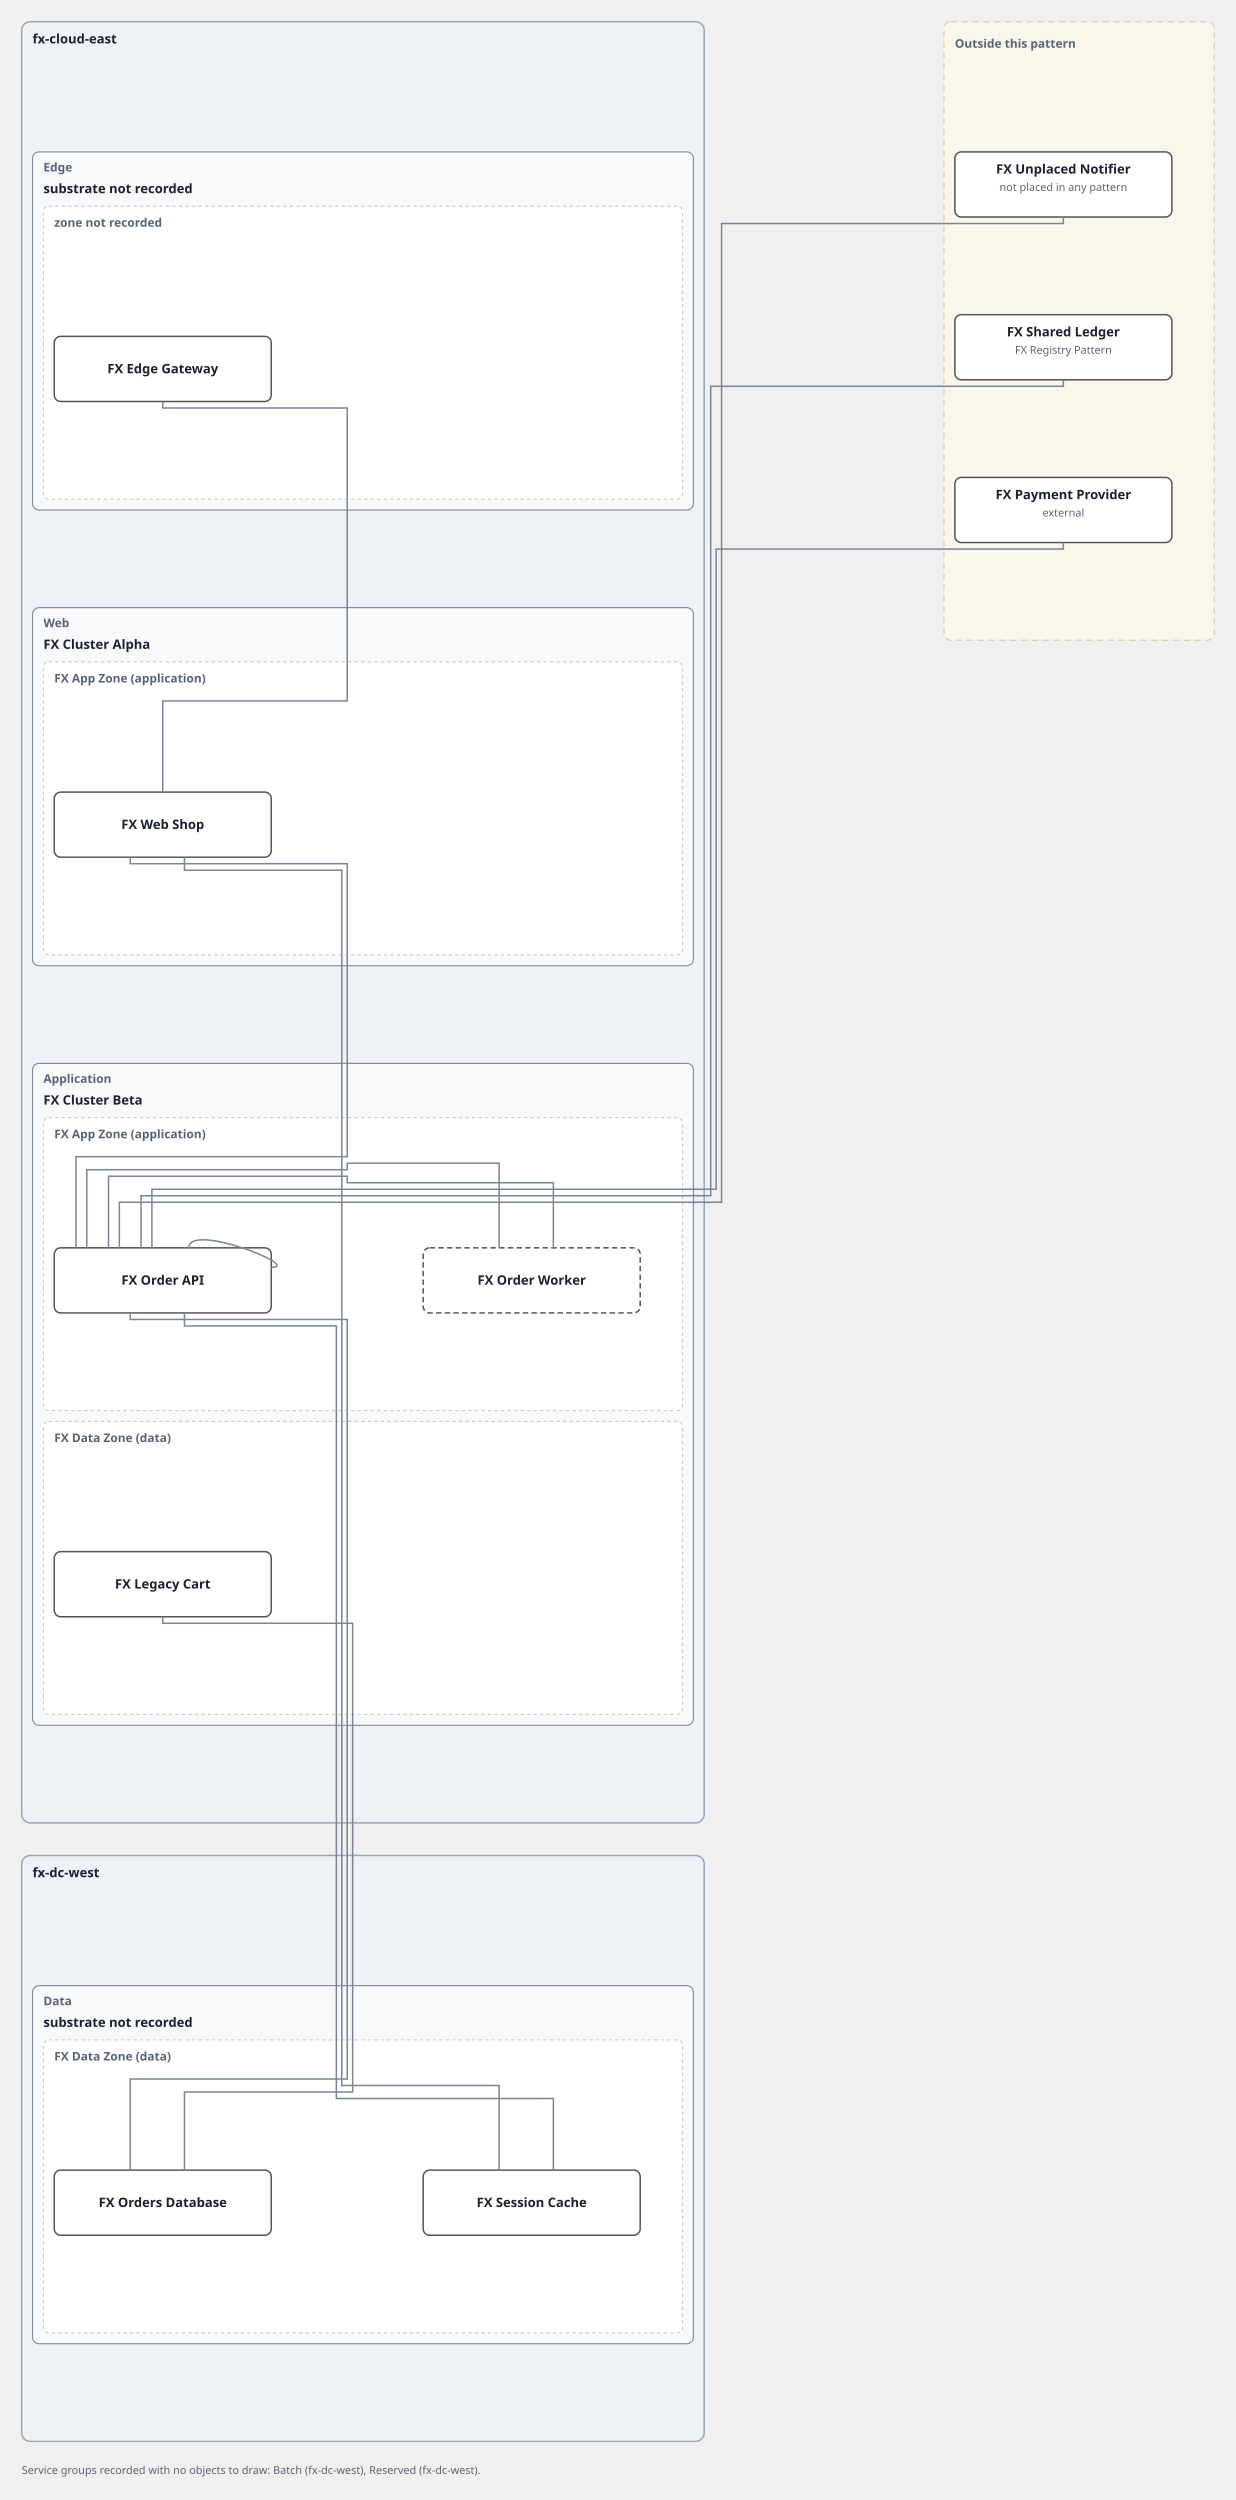
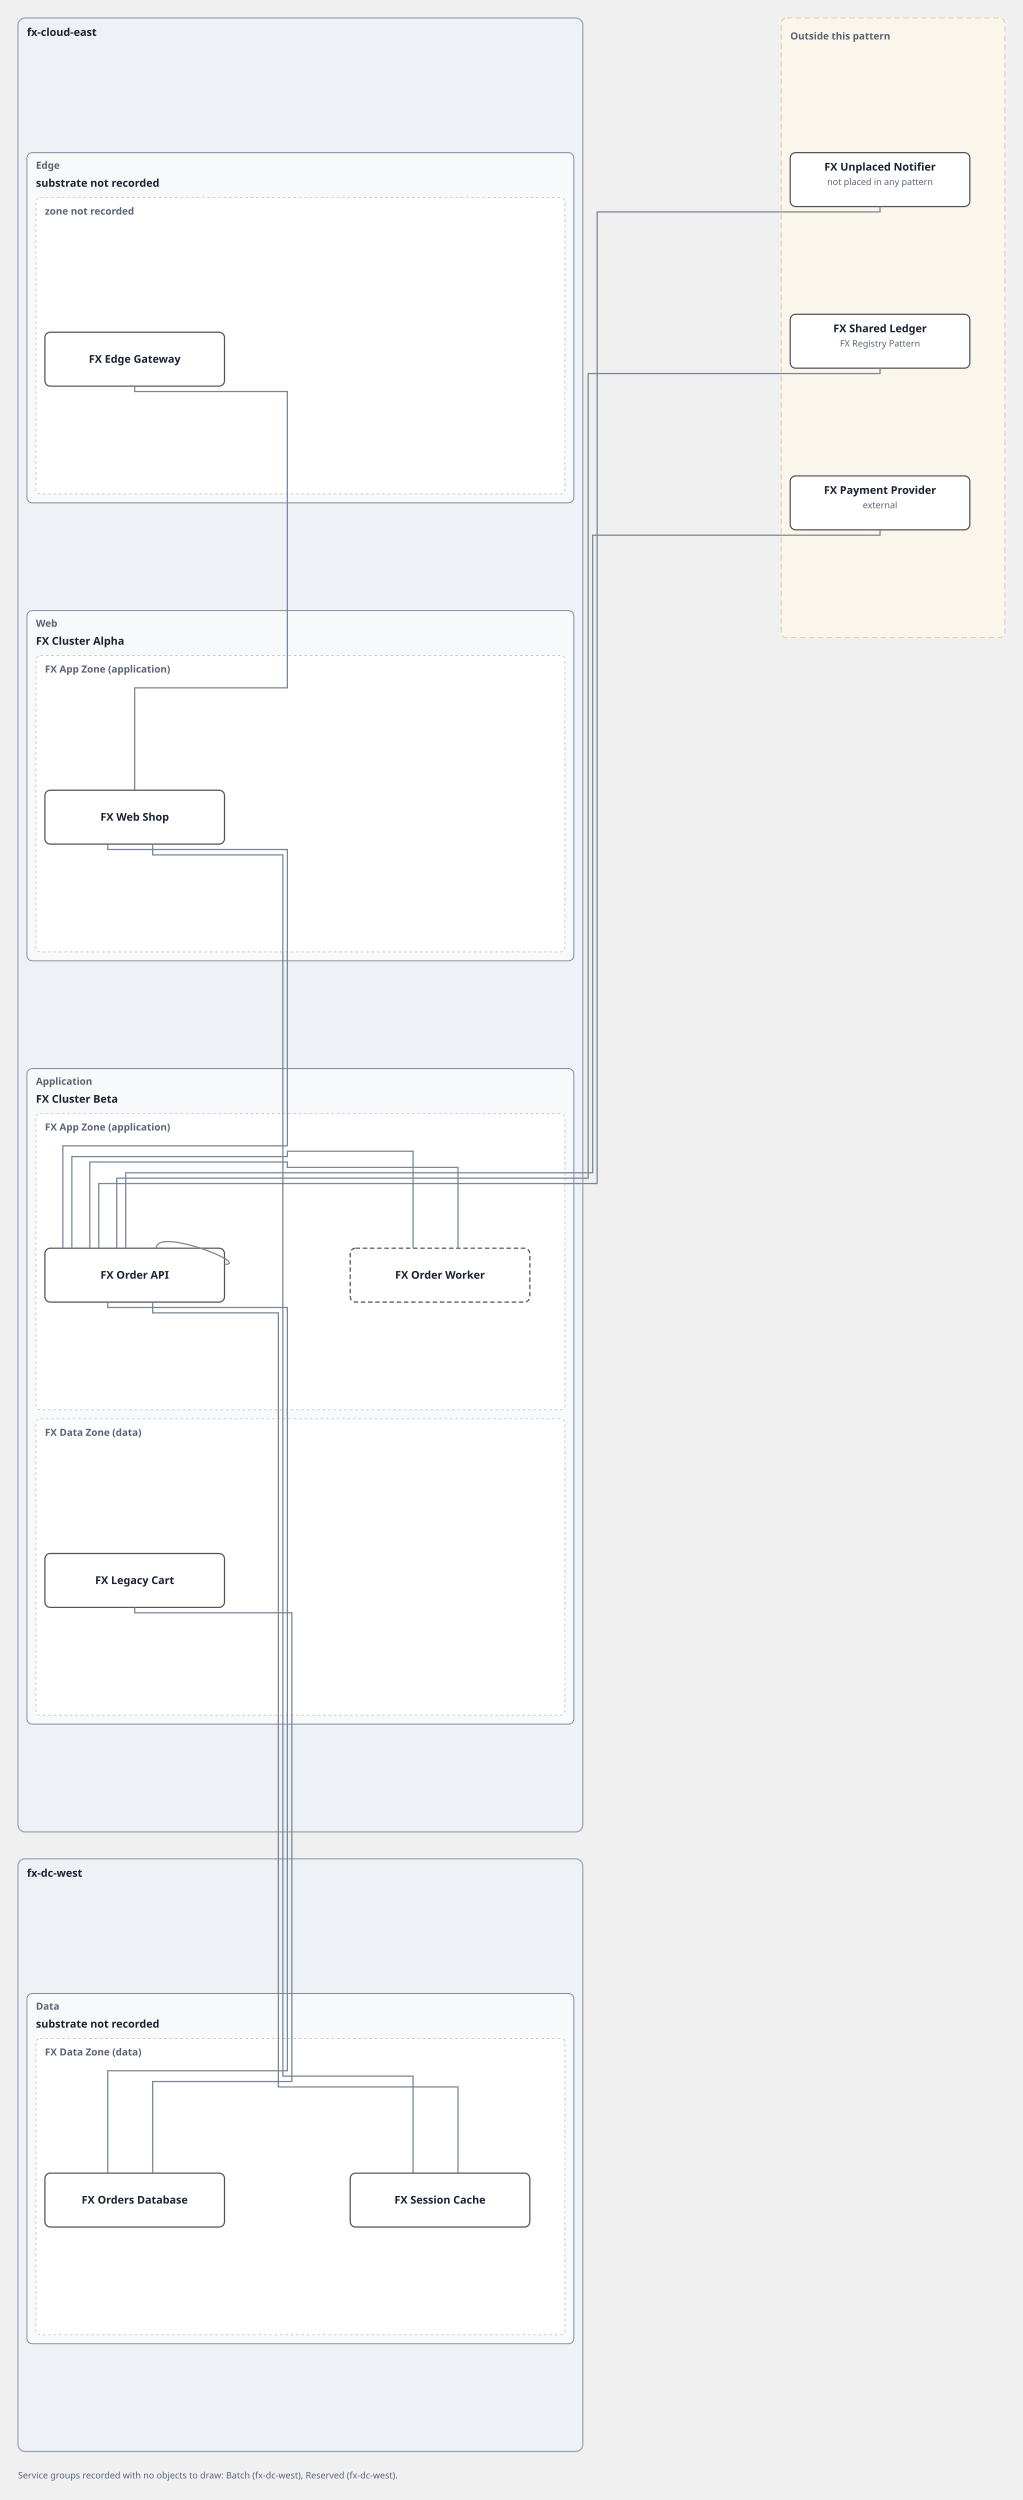
- <svg xmlns="http://www.w3.org/2000/svg" viewBox="0 0 1139 2304" width="1139" height="2304" role="img" aria-label="Deployment pattern diagram">
+ <svg xmlns="http://www.w3.org/2000/svg" viewBox="0 0 1139 2784" width="1139" height="2784" role="img" aria-label="Deployment pattern diagram">
  <style>.tgt{fill:#eef1f6;stroke:#9aa6b6;stroke-width:1.4}.grp{fill:#f8f9fb;stroke:#7a8696}.group.dashed .grp{stroke-dasharray:5 3}.zl{fill:#ffffff;stroke:#c3cad4;stroke-dasharray:3 3}.lane{fill:#fbf6ec;stroke:#d8c9a8;stroke-dasharray:6 4}.tl{font:700 12px sans-serif;fill:#1a2230}.gl{font:600 11px sans-serif;fill:#586374}.gc{font:600 12px sans-serif;fill:#1a2230}.zc,.ll{font:600 11px sans-serif;fill:#586374}.box{fill:#ffffff;stroke:#555555;stroke-width:1.4}.dashed .box{stroke-dasharray:5 3}.ttl{font:600 12px sans-serif;fill:#1a2230}.cap{font:10px sans-serif;fill:#586374}.ln{fill:none;stroke:#7a8696;stroke-width:1.4}</style>
  <g class="target" data-target="fx-cloud-east">
-     <rect class="tgt" x="20" y="20" width="629" height="1660" rx="8" />
+     <rect class="tgt" x="20" y="20" width="629" height="2020" rx="8" />
    <text class="tl" x="30" y="40">fx-cloud-east</text>
    <g class="group" data-group="Edge">
-       <rect class="grp" x="30" y="140" width="609" height="330" rx="6" />
-       <text class="gl" x="40" y="158">Edge</text>
-       <text class="gc" x="40" y="178">substrate not recorded</text>
+       <rect class="grp" x="30" y="170" width="609" height="390" rx="6" />
+       <text class="gl" x="40" y="188">Edge</text>
+       <text class="gc" x="40" y="208">substrate not recorded</text>
      <g class="zlane" data-zone="">
-         <rect class="zl" x="40" y="190" width="589" height="270" rx="5" />
-         <text class="zc" x="50" y="209">zone not recorded</text>
+         <rect class="zl" x="40" y="220" width="589" height="330" rx="5" />
+         <text class="zc" x="50" y="239">zone not recorded</text>
        <g class="node" data-id="FXNET00001-0001">
-           <rect class="box" x="50" y="310" width="200" height="60" rx="6" />
-           <text class="ttl" x="150" y="344" text-anchor="middle">FX Edge Gateway</text>
+           <rect class="box" x="50" y="370" width="200" height="60" rx="6" />
+           <text class="ttl" x="150" y="404" text-anchor="middle">FX Edge Gateway</text>
        </g>
      </g>
    </g>
    <g class="group" data-id="FXRTC00001-0001" data-group="Web">
-       <rect class="grp" x="30" y="560" width="609" height="330" rx="6" />
-       <text class="gl" x="40" y="578">Web</text>
-       <text class="gc" x="40" y="598">FX Cluster Alpha</text>
+       <rect class="grp" x="30" y="680" width="609" height="390" rx="6" />
+       <text class="gl" x="40" y="698">Web</text>
+       <text class="gc" x="40" y="718">FX Cluster Alpha</text>
      <g class="zlane" data-zone="fx-app">
-         <rect class="zl" x="40" y="610" width="589" height="270" rx="5" />
-         <text class="zc" x="50" y="629">FX App Zone (application)</text>
+         <rect class="zl" x="40" y="730" width="589" height="330" rx="5" />
+         <text class="zc" x="50" y="749">FX App Zone (application)</text>
        <g class="node" data-id="FXPRD00001-0001">
-           <rect class="box" x="50" y="730" width="200" height="60" rx="6" />
-           <text class="ttl" x="150" y="764" text-anchor="middle">FX Web Shop</text>
+           <rect class="box" x="50" y="880" width="200" height="60" rx="6" />
+           <text class="ttl" x="150" y="914" text-anchor="middle">FX Web Shop</text>
        </g>
      </g>
    </g>
    <g class="group" data-id="FXRTC00002-0001" data-group="Application">
-       <rect class="grp" x="30" y="980" width="609" height="610" rx="6" />
-       <text class="gl" x="40" y="998">Application</text>
-       <text class="gc" x="40" y="1018">FX Cluster Beta</text>
+       <rect class="grp" x="30" y="1190" width="609" height="730" rx="6" />
+       <text class="gl" x="40" y="1208">Application</text>
+       <text class="gc" x="40" y="1228">FX Cluster Beta</text>
      <g class="zlane" data-zone="fx-app">
-         <rect class="zl" x="40" y="1030" width="589" height="270" rx="5" />
-         <text class="zc" x="50" y="1049">FX App Zone (application)</text>
+         <rect class="zl" x="40" y="1240" width="589" height="330" rx="5" />
+         <text class="zc" x="50" y="1259">FX App Zone (application)</text>
        <g class="node" data-id="FXPRD00002-0001">
-           <rect class="box" x="50" y="1150" width="200" height="60" rx="6" />
-           <text class="ttl" x="150" y="1184" text-anchor="middle">FX Order API</text>
+           <rect class="box" x="50" y="1390" width="200" height="60" rx="6" />
+           <text class="ttl" x="150" y="1424" text-anchor="middle">FX Order API</text>
        </g>
        <g class="node dashed" data-id="FXPRD00003-0001">
-           <rect class="box" x="390" y="1150" width="200" height="60" rx="6" />
-           <text class="ttl" x="490" y="1184" text-anchor="middle">FX Order Worker</text>
+           <rect class="box" x="390" y="1390" width="200" height="60" rx="6" />
+           <text class="ttl" x="490" y="1424" text-anchor="middle">FX Order Worker</text>
        </g>
      </g>
      <g class="zlane" data-zone="fx-data">
-         <rect class="zl" x="40" y="1310" width="589" height="270" rx="5" />
-         <text class="zc" x="50" y="1329">FX Data Zone (data)</text>
+         <rect class="zl" x="40" y="1580" width="589" height="330" rx="5" />
+         <text class="zc" x="50" y="1599">FX Data Zone (data)</text>
        <g class="node" data-id="FXPRD00004-0001">
-           <rect class="box" x="50" y="1430" width="200" height="60" rx="6" />
-           <text class="ttl" x="150" y="1464" text-anchor="middle">FX Legacy Cart</text>
+           <rect class="box" x="50" y="1730" width="200" height="60" rx="6" />
+           <text class="ttl" x="150" y="1764" text-anchor="middle">FX Legacy Cart</text>
        </g>
      </g>
    </g>
  </g>
  <g class="target" data-target="fx-dc-west">
-     <rect class="tgt" x="20" y="1710" width="629" height="540" rx="8" />
-     <text class="tl" x="30" y="1730">fx-dc-west</text>
+     <rect class="tgt" x="20" y="2070" width="629" height="660" rx="8" />
+     <text class="tl" x="30" y="2090">fx-dc-west</text>
    <g class="group" data-group="Data">
-       <rect class="grp" x="30" y="1830" width="609" height="330" rx="6" />
-       <text class="gl" x="40" y="1848">Data</text>
-       <text class="gc" x="40" y="1868">substrate not recorded</text>
+       <rect class="grp" x="30" y="2220" width="609" height="390" rx="6" />
+       <text class="gl" x="40" y="2238">Data</text>
+       <text class="gc" x="40" y="2258">substrate not recorded</text>
      <g class="zlane" data-zone="fx-data">
-         <rect class="zl" x="40" y="1880" width="589" height="270" rx="5" />
-         <text class="zc" x="50" y="1899">FX Data Zone (data)</text>
+         <rect class="zl" x="40" y="2270" width="589" height="330" rx="5" />
+         <text class="zc" x="50" y="2289">FX Data Zone (data)</text>
        <g class="node" data-id="FXDST00001-0001">
-           <rect class="box" x="50" y="2000" width="200" height="60" rx="6" />
-           <text class="ttl" x="150" y="2034" text-anchor="middle">FX Orders Database</text>
+           <rect class="box" x="50" y="2420" width="200" height="60" rx="6" />
+           <text class="ttl" x="150" y="2454" text-anchor="middle">FX Orders Database</text>
        </g>
        <g class="node" data-id="FXDCP00001-0001">
-           <rect class="box" x="390" y="2000" width="200" height="60" rx="6" />
-           <text class="ttl" x="490" y="2034" text-anchor="middle">FX Session Cache</text>
+           <rect class="box" x="390" y="2420" width="200" height="60" rx="6" />
+           <text class="ttl" x="490" y="2454" text-anchor="middle">FX Session Cache</text>
        </g>
      </g>
    </g>
  </g>
-   <rect class="lane" x="870" y="20" width="249" height="570" rx="6" />
+   <rect class="lane" x="870" y="20" width="249" height="690" rx="6" />
  <text class="ll" x="880" y="44">Outside this pattern</text>
  <g class="node outside" data-id="FXPRD00005-0001">
-     <rect class="box" x="880" y="140" width="200" height="60" rx="6" />
-     <text class="ttl" x="980" y="160" text-anchor="middle">FX Unplaced Notifier</text>
-     <text class="cap" x="980" y="176" text-anchor="middle">not placed in any pattern</text>
+     <rect class="box" x="880" y="170" width="200" height="60" rx="6" />
+     <text class="ttl" x="980" y="190" text-anchor="middle">FX Unplaced Notifier</text>
+     <text class="cap" x="980" y="206" text-anchor="middle">not placed in any pattern</text>
  </g>
  <g class="node outside" data-id="FXPRD00010-0001">
-     <rect class="box" x="880" y="290" width="200" height="60" rx="6" />
-     <text class="ttl" x="980" y="310" text-anchor="middle">FX Shared Ledger</text>
-     <text class="cap" x="980" y="326" text-anchor="middle">FX Registry Pattern</text>
+     <rect class="box" x="880" y="350" width="200" height="60" rx="6" />
+     <text class="ttl" x="980" y="370" text-anchor="middle">FX Shared Ledger</text>
+     <text class="cap" x="980" y="386" text-anchor="middle">FX Registry Pattern</text>
  </g>
  <g class="node outside external" data-id="ext:f2e513630165">
-     <rect class="box" x="880" y="440" width="200" height="60" rx="6" />
-     <text class="ttl" x="980" y="460" text-anchor="middle">FX Payment Provider</text>
-     <text class="cap" x="980" y="476" text-anchor="middle">external</text>
+     <rect class="box" x="880" y="530" width="200" height="60" rx="6" />
+     <text class="ttl" x="980" y="550" text-anchor="middle">FX Payment Provider</text>
+     <text class="cap" x="980" y="566" text-anchor="middle">external</text>
  </g>
  <g class="edge" data-from="FXPRD00001-0001" data-to="FXPRD00002-0001">
-     <path class="ln" d="M120 790 L120 796 L320 796 L320 1066 L70 1066 L70 1150" />
+     <path class="ln" d="M120 940 L120 946 L320 946 L320 1276 L70 1276 L70 1390" />
  </g>
  <g class="edge" data-from="FXPRD00002-0001" data-to="FXDST00001-0001">
-     <path class="ln" d="M120 1210 L120 1216 L320 1216 L320 1916 L120 1916 L120 2000" />
+     <path class="ln" d="M120 1450 L120 1456 L320 1456 L320 2306 L120 2306 L120 2420" />
  </g>
  <g class="edge" data-from="FXPRD00003-0001" data-to="FXPRD00002-0001">
-     <path class="ln" d="M460 1150 L460 1072 L320 1072 L320 1078 L80 1078 L80 1150" />
+     <path class="ln" d="M460 1390 L460 1282 L320 1282 L320 1288 L80 1288 L80 1390" />
  </g>
  <g class="edge" data-from="FXPRD00002-0001" data-to="FXPRD00003-0001">
-     <path class="ln" d="M100 1150 L100 1084 L320 1084 L320 1090 L510 1090 L510 1150" />
+     <path class="ln" d="M100 1390 L100 1294 L320 1294 L320 1300 L510 1300 L510 1390" />
  </g>
  <g class="edge" data-from="FXPRD00001-0001" data-to="FXDCP00001-0001">
-     <path class="ln" d="M170 790 L170 802 L315 802 L315 1922 L460 1922 L460 2000" />
+     <path class="ln" d="M170 940 L170 952 L315 952 L315 2312 L460 2312 L460 2420" />
  </g>
  <g class="edge" data-from="FXNET00001-0001" data-to="FXPRD00001-0001">
-     <path class="ln" d="M150 370 L150 376 L320 376 L320 646 L150 646 L150 730" />
+     <path class="ln" d="M150 430 L150 436 L320 436 L320 766 L150 766 L150 880" />
  </g>
  <g class="edge" data-from="FXPRD00002-0001" data-to="FXPRD00002-0001">
-     <path class="ln" d="M174.0 1150.0 C174.0 1126.0 280.0 1168.0 250.0 1168.0" />
+     <path class="ln" d="M174.0 1390.0 C174.0 1366.0 280.0 1408.0 250.0 1408.0" />
  </g>
  <g class="edge" data-from="FXPRD00002-0001" data-to="ext:f2e513630165">
-     <path class="ln" d="M140 1150 L140 1096 L660 1096 L660 506 L980 506 L980 500" />
+     <path class="ln" d="M140 1390 L140 1306 L660 1306 L660 596 L980 596 L980 590" />
  </g>
  <g class="edge" data-from="FXPRD00002-0001" data-to="FXPRD00010-0001">
-     <path class="ln" d="M130 1150 L130 1102 L655 1102 L655 356 L980 356 L980 350" />
+     <path class="ln" d="M130 1390 L130 1312 L655 1312 L655 416 L980 416 L980 410" />
  </g>
  <g class="edge" data-from="FXPRD00002-0001" data-to="FXPRD00005-0001">
-     <path class="ln" d="M110 1150 L110 1108 L665 1108 L665 206 L980 206 L980 200" />
+     <path class="ln" d="M110 1390 L110 1318 L665 1318 L665 236 L980 236 L980 230" />
  </g>
  <g class="edge" data-from="FXPRD00004-0001" data-to="FXDST00001-0001">
-     <path class="ln" d="M150 1490 L150 1496 L325 1496 L325 1928 L170 1928 L170 2000" />
+     <path class="ln" d="M150 1790 L150 1796 L325 1796 L325 2318 L170 2318 L170 2420" />
  </g>
  <g class="edge" data-from="FXPRD00002-0001" data-to="FXDCP00001-0001">
-     <path class="ln" d="M170 1210 L170 1222 L310 1222 L310 1934 L510 1934 L510 2000" />
+     <path class="ln" d="M170 1450 L170 1462 L310 1462 L310 2324 L510 2324 L510 2420" />
  </g>
-   <text class="cap" x="20" y="2280">Service groups recorded with no objects to draw: Batch (fx-dc-west), Reserved (fx-dc-west).</text>
+   <text class="cap" x="20" y="2760">Service groups recorded with no objects to draw: Batch (fx-dc-west), Reserved (fx-dc-west).</text>
</svg>
